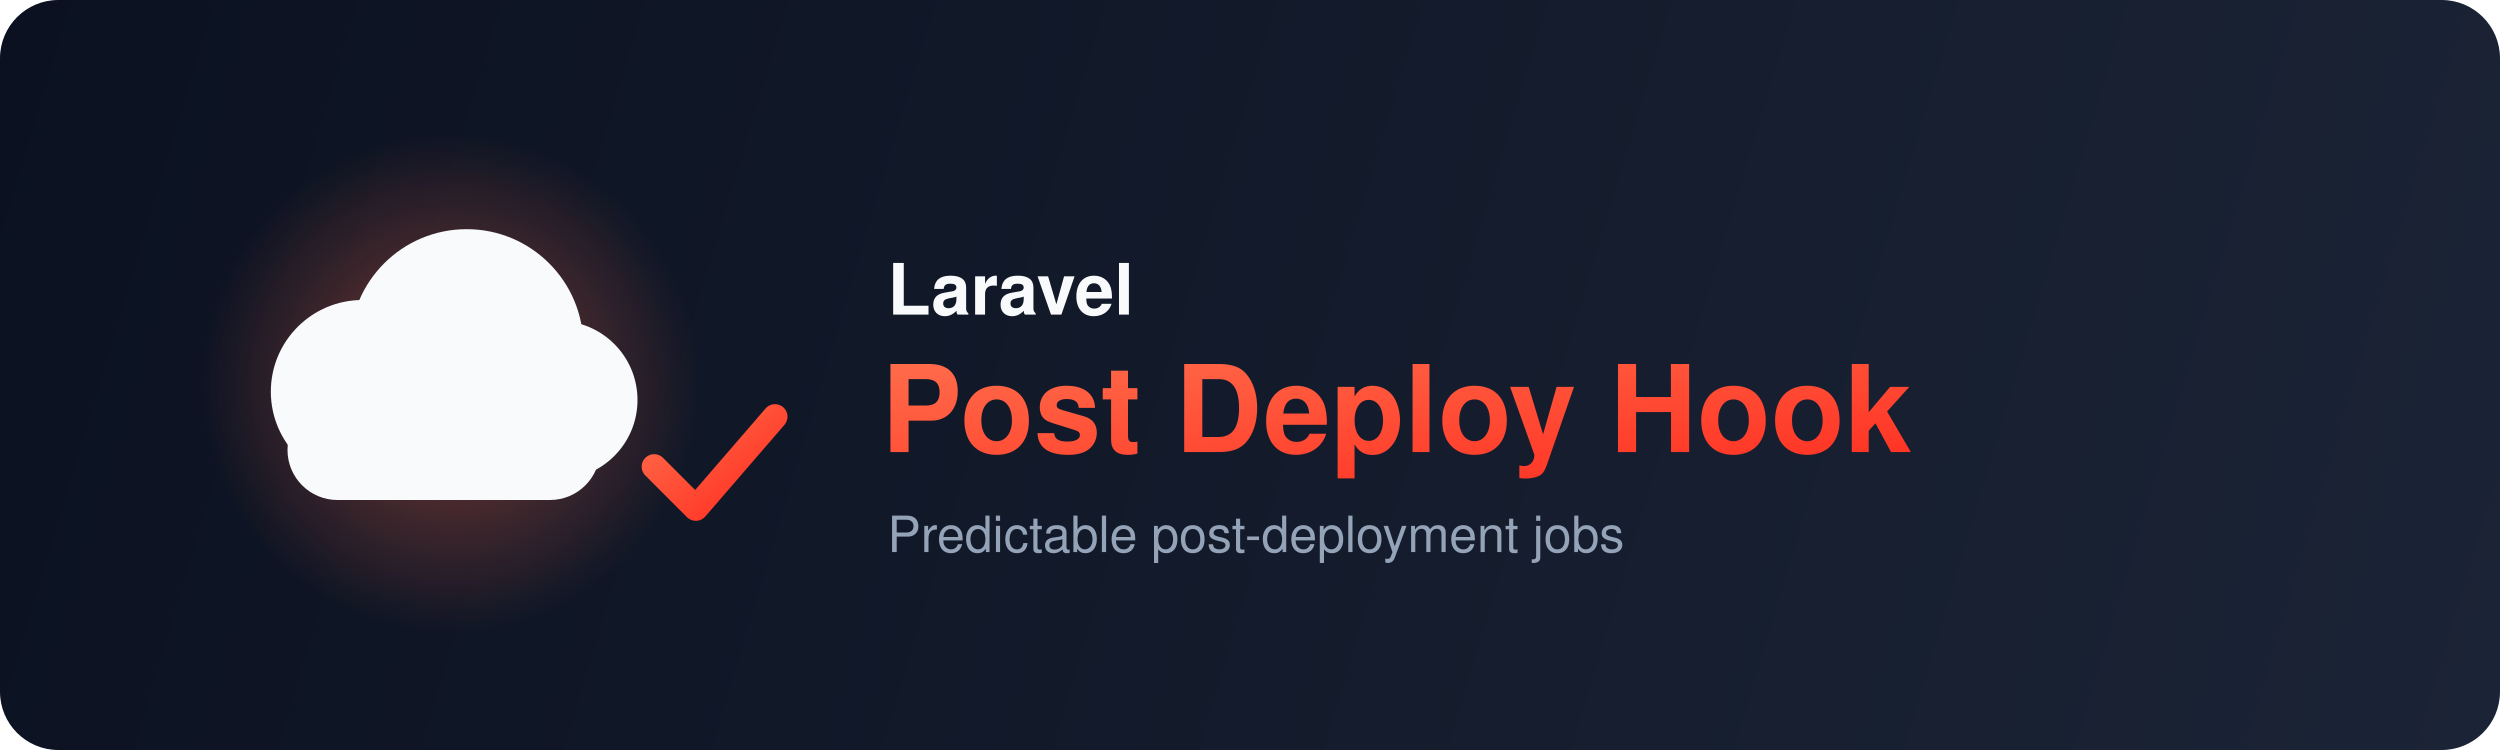
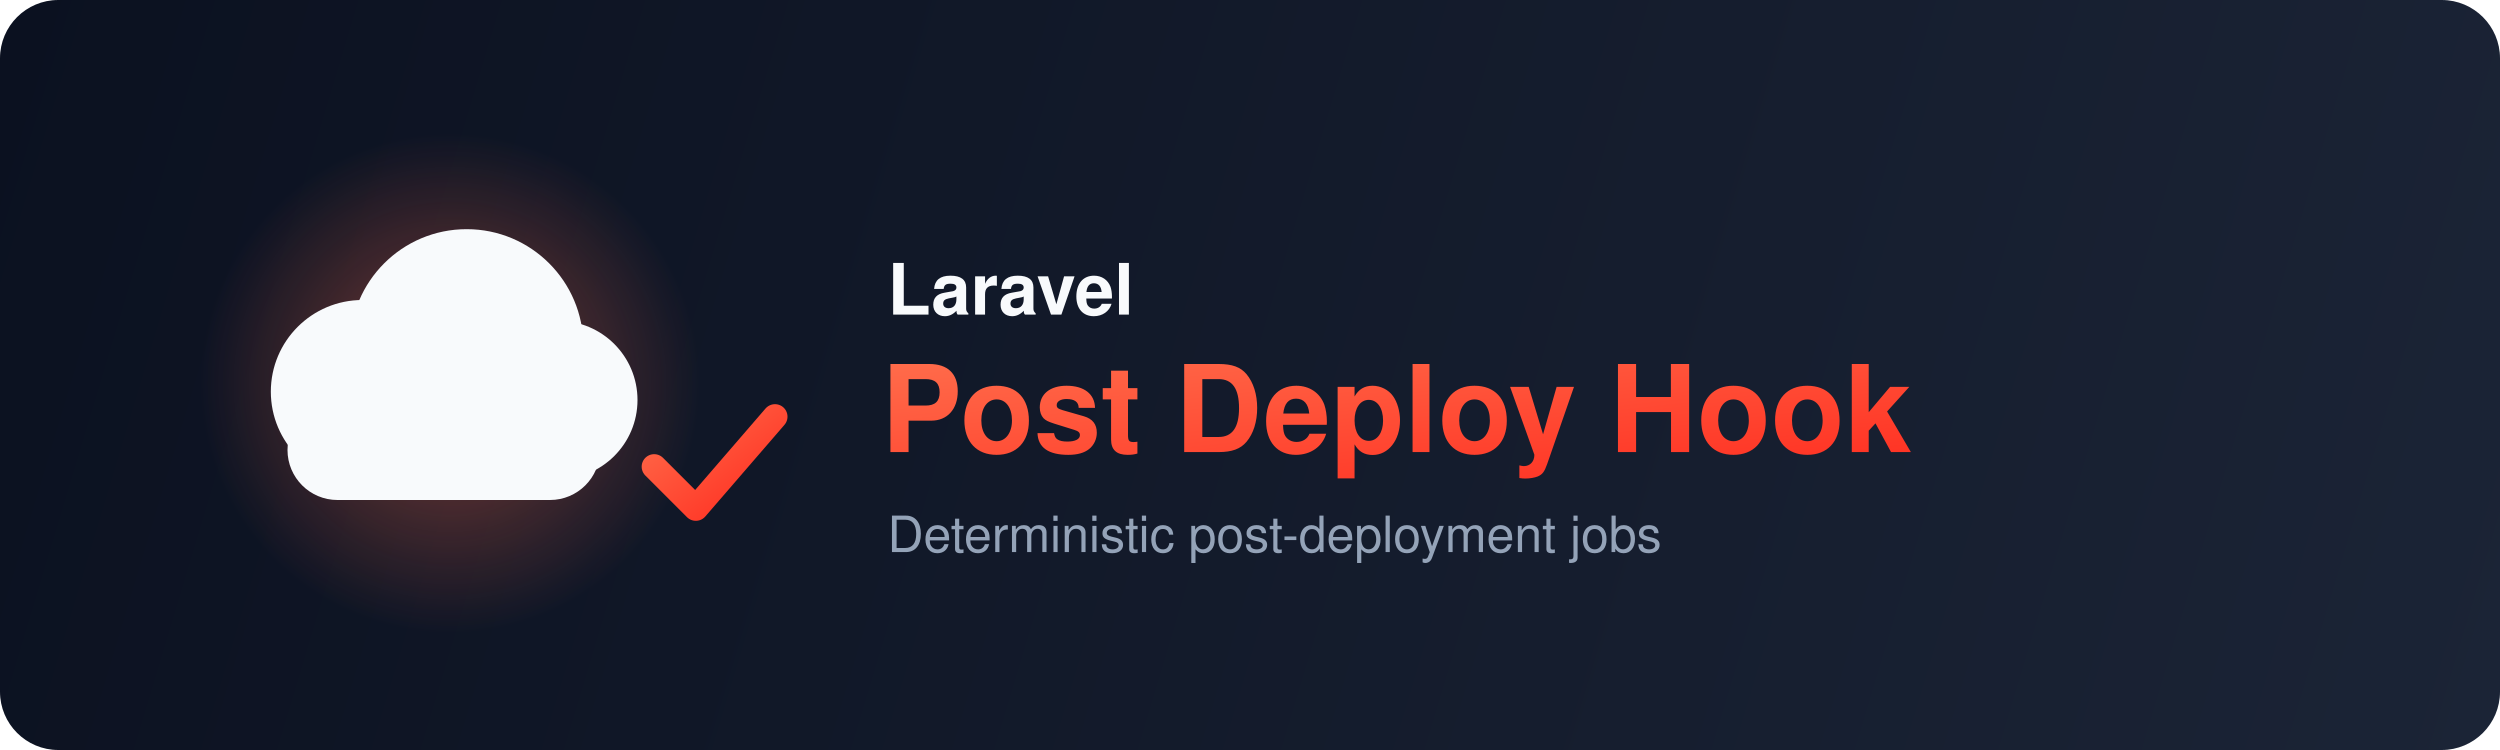
<svg xmlns="http://www.w3.org/2000/svg" width="1200" height="360" viewBox="0 0 1200 360" fill="none" role="img" aria-label="Laravel Post Deploy Hook">
  <defs>
    <linearGradient id="bg" x1="0" y1="0" x2="1200" y2="360" gradientUnits="userSpaceOnUse">
      <stop offset="0" stop-color="#0B1120" />
      <stop offset="1" stop-color="#1B2436" />
    </linearGradient>
    <linearGradient id="warm" x1="0" y1="0" x2="1" y2="1">
      <stop offset="0" stop-color="#FF6B4A" />
      <stop offset="1" stop-color="#FF2D20" />
    </linearGradient>
    <radialGradient id="glow" cx="0.5" cy="0.5" r="0.5">
      <stop offset="0" stop-color="#FF6B4A" stop-opacity="0.45" />
      <stop offset="1" stop-color="#FF6B4A" stop-opacity="0" />
    </radialGradient>
  </defs>
  <rect width="1200" height="360" rx="28" fill="url(#bg)" />
  <g transform="translate(96 84)">
    <circle cx="120" cy="100" r="120" fill="url(#glow)" />
    <g fill="#F8FAFC">
      <circle cx="78" cy="104" r="44" />
      <circle cx="128" cy="82" r="56" />
      <circle cx="172" cy="108" r="38" />
      <rect x="42" y="108" width="150" height="48" rx="24" />
    </g>
  </g>
  <path d="M314 224 l20 20 38 -44" stroke="url(#warm)" stroke-width="12" stroke-linecap="round" stroke-linejoin="round" />
  <text x="426" y="151" font-family="Helvetica, Arial, sans-serif" font-size="34" font-weight="600" fill="#F8FAFC">Laravel</text>
  <text x="423" y="217" font-family="Helvetica, Arial, sans-serif" font-size="58" font-weight="700" fill="url(#warm)">Post Deploy Hook</text>
-   <text x="426" y="265" font-family="Helvetica, Arial, sans-serif" font-size="24" fill="#94A3B8">Predictable post-deployment jobs</text>
+   <text x="426" y="265" font-family="Helvetica, Arial, sans-serif" font-size="24" fill="#94A3B8">Deterministic post-deployment jobs</text>
</svg>
